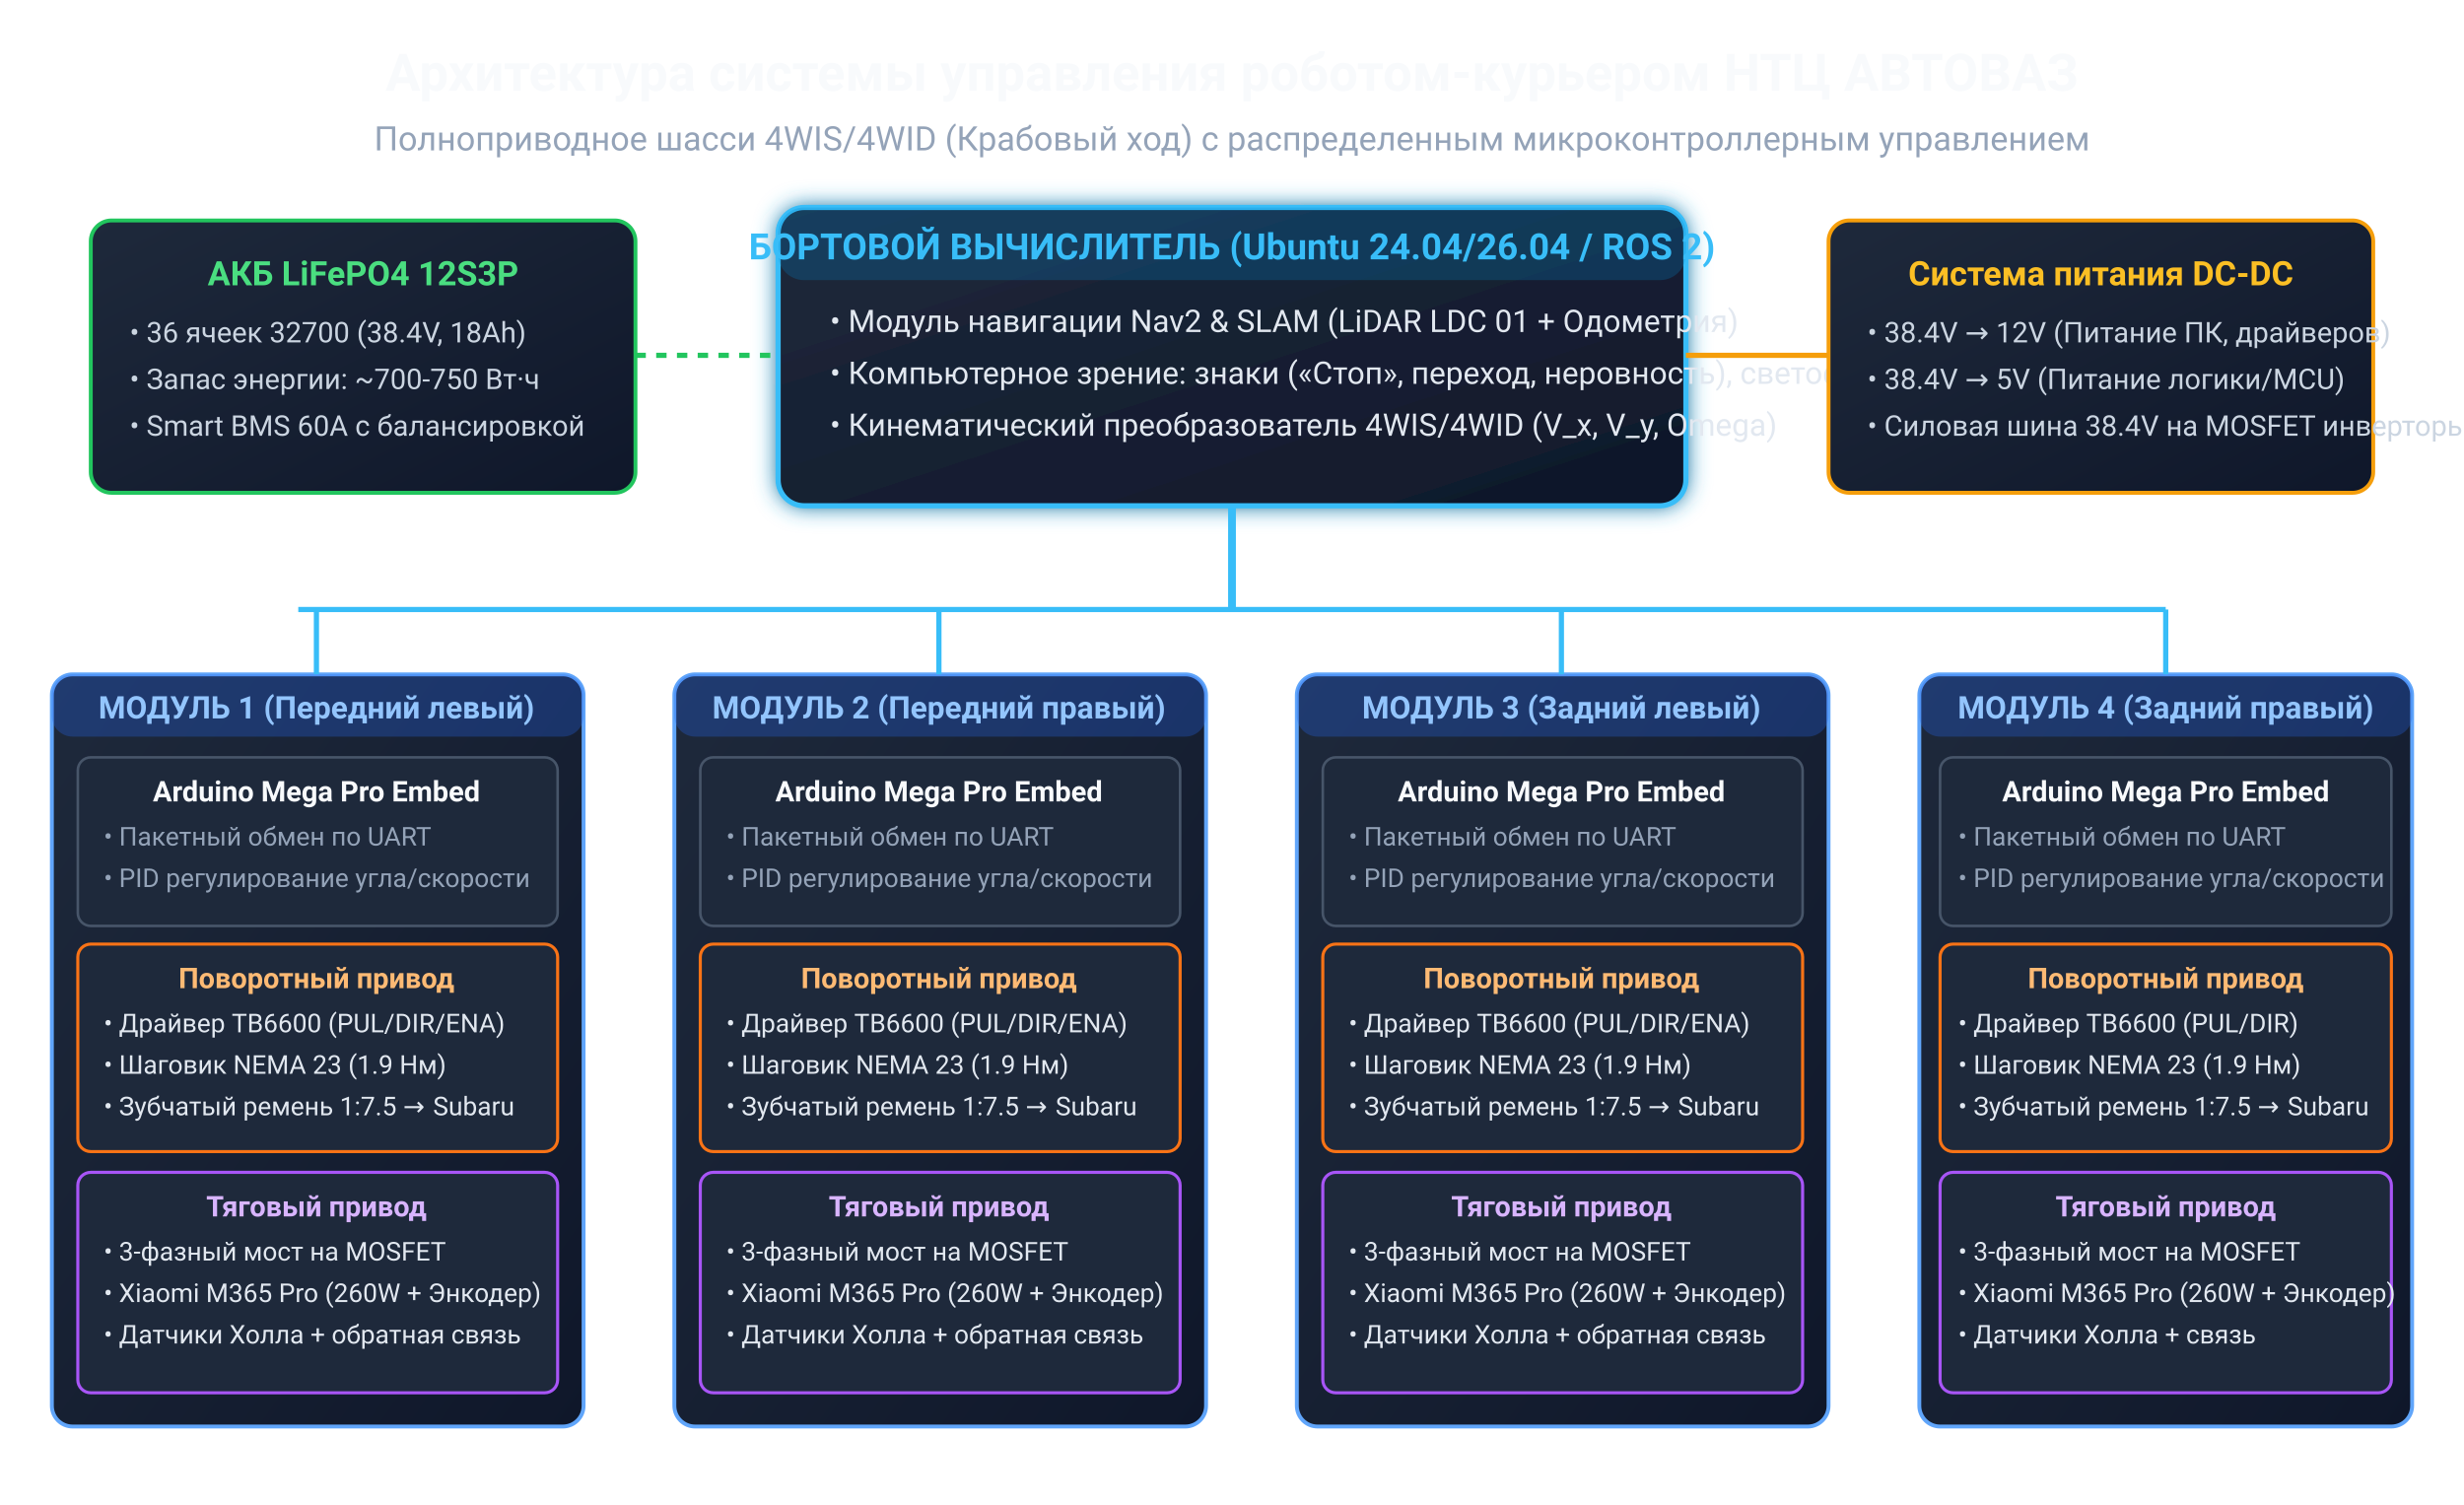
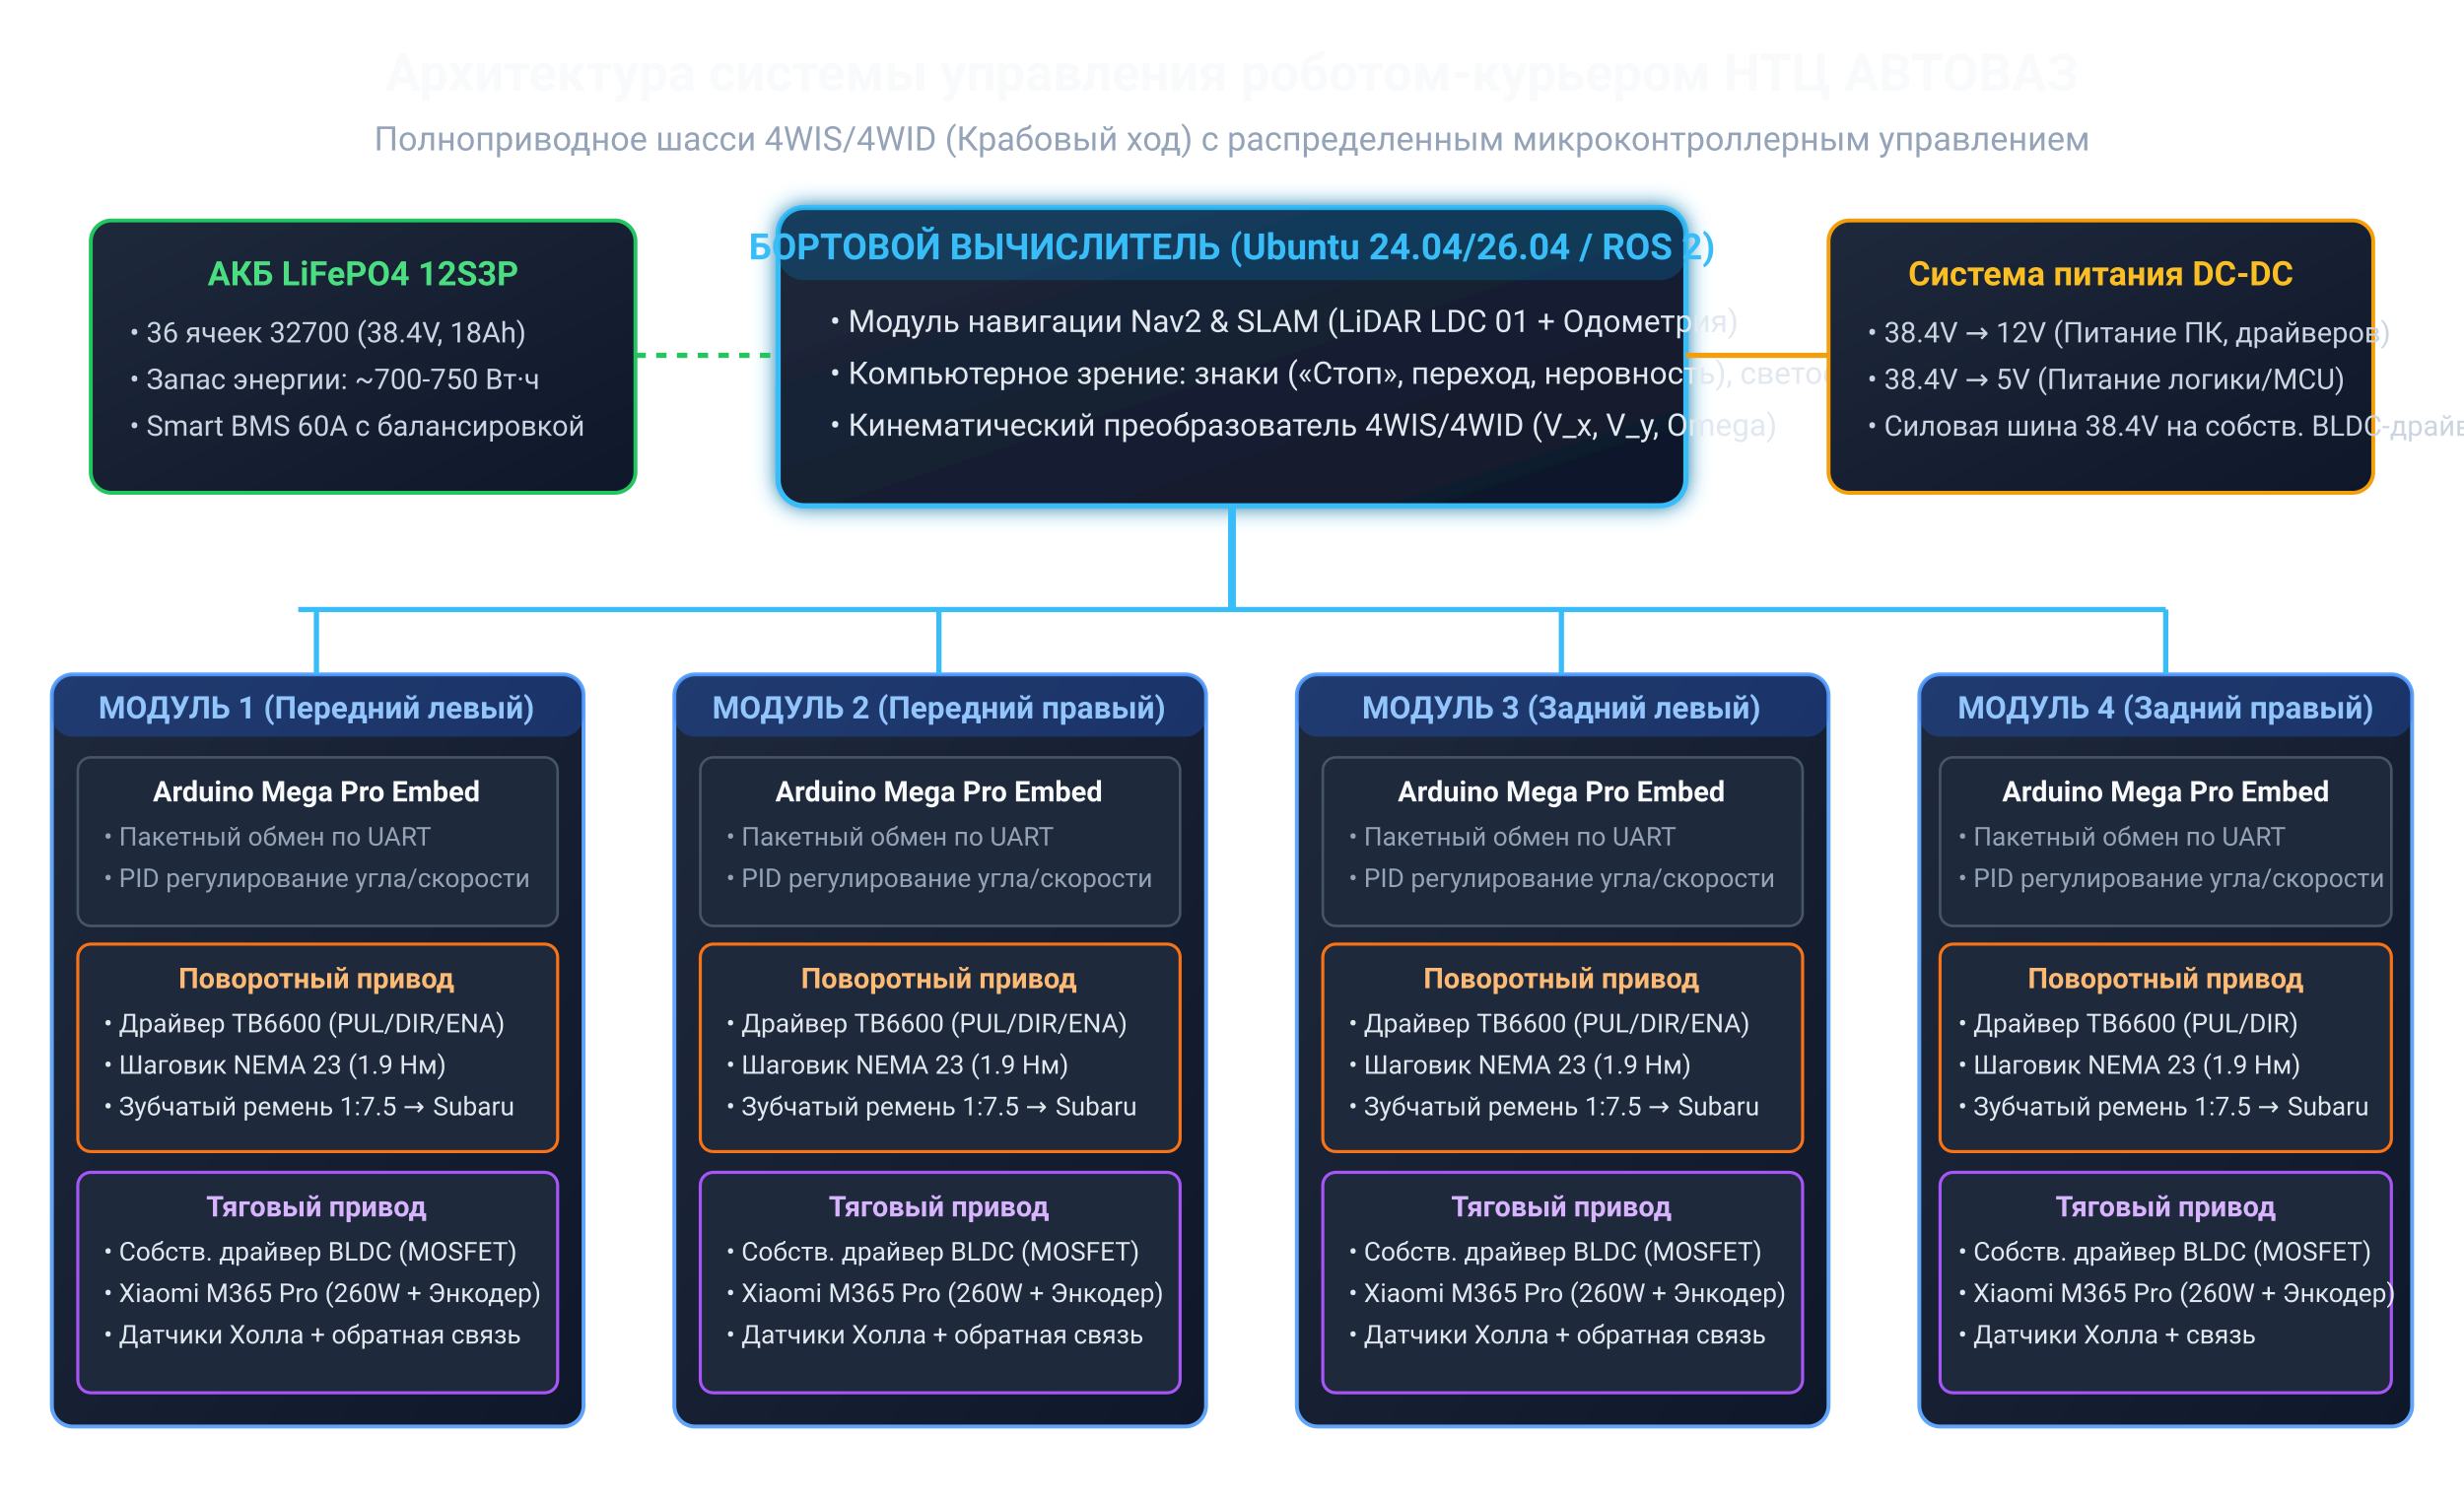
<svg xmlns="http://www.w3.org/2000/svg" viewBox="0 0 950 580" width="950" height="580" style="background:#0f172a; font-family:'Segoe UI',Roboto,sans-serif;">
  <defs>
    <linearGradient id="cardGrad" x1="0%" y1="0%" x2="100%" y2="100%">
      <stop offset="0%" stop-color="#1e293b" />
      <stop offset="100%" stop-color="#0f172a" />
    </linearGradient>
    <linearGradient id="accentGrad" x1="0%" y1="0%" x2="100%" y2="0%">
      <stop offset="0%" stop-color="#38bdf8" />
      <stop offset="100%" stop-color="#818cf8" />
    </linearGradient>
    <filter id="glow" x="-20%" y="-20%" width="140%" height="140%">
      <feGaussianBlur stdDeviation="4" result="blur" />
      <feComposite in="SourceGraphic" in2="blur" operator="over" />
    </filter>
  </defs>
  <text x="475" y="35" fill="#f8fafc" font-size="20" font-weight="bold" text-anchor="middle">Архитектура системы управления роботом-курьером НТЦ АВТОВАЗ</text>
  <text x="475" y="58" fill="#94a3b8" font-size="13" text-anchor="middle">Полноприводное шасси 4WIS/4WID (Крабовый ход) с распределенным микроконтроллерным управлением</text>
  <rect x="300" y="80" width="350" height="115" rx="10" fill="url(#cardGrad)" stroke="#38bdf8" stroke-width="2" filter="url(#glow)" />
  <rect x="300" y="80" width="350" height="28" rx="10" fill="#0284c7" opacity="0.25" />
  <text x="475" y="100" fill="#38bdf8" font-size="14" font-weight="bold" text-anchor="middle">БОРТОВОЙ ВЫЧИСЛИТЕЛЬ (Ubuntu 24.04/26.04 / ROS 2)</text>
  <text x="320" y="128" fill="#e2e8f0" font-size="12">• Модуль навигации Nav2 &amp; SLAM (LiDAR LDC 01 + Одометрия)</text>
  <text x="320" y="148" fill="#e2e8f0" font-size="12">• Компьютерное зрение: знаки («Стоп», переход, неровность), светофор</text>
  <text x="320" y="168" fill="#e2e8f0" font-size="12">• Кинематический преобразователь 4WIS/4WID (V_x, V_y, Omega)</text>
  <rect x="35" y="85" width="210" height="105" rx="8" fill="url(#cardGrad)" stroke="#22c55e" stroke-width="1.5" />
  <text x="140" y="110" fill="#4ade80" font-size="13" font-weight="bold" text-anchor="middle">АКБ LiFePO4 12S3P</text>
  <text x="50" y="132" fill="#cbd5e1" font-size="11">• 36 ячеек 32700 (38.4V, 18Ah)</text>
  <text x="50" y="150" fill="#cbd5e1" font-size="11">• Запас энергии: ~700-750 Вт·ч</text>
  <text x="50" y="168" fill="#cbd5e1" font-size="11">• Smart BMS 60A с балансировкой</text>
  <rect x="705" y="85" width="210" height="105" rx="8" fill="url(#cardGrad)" stroke="#f59e0b" stroke-width="1.5" />
  <text x="810" y="110" fill="#fbbf24" font-size="13" font-weight="bold" text-anchor="middle">Система питания DC-DC</text>
  <text x="720" y="132" fill="#cbd5e1" font-size="11">• 38.4V → 12V (Питание ПК, драйверов)</text>
  <text x="720" y="150" fill="#cbd5e1" font-size="11">• 38.4V → 5V (Питание логики/MCU)</text>
-   <text x="720" y="168" fill="#cbd5e1" font-size="11">• Силовая шина 38.4V на MOSFET инверторы</text>
+   <text x="720" y="168" fill="#cbd5e1" font-size="11">• Силовая шина 38.4V на собств. BLDC-драйверы</text>
  <path d="M 245 137 L 300 137" stroke="#22c55e" stroke-width="2" stroke-dasharray="4,4" />
  <path d="M 650 137 L 705 137" stroke="#f59e0b" stroke-width="2" />
  <line x1="475" y1="195" x2="475" y2="235" stroke="#38bdf8" stroke-width="3" />
  <line x1="115" y1="235" x2="835" y2="235" stroke="#38bdf8" stroke-width="2" />
  <g transform="translate(20, 260)">
    <rect width="205" height="290" rx="8" fill="url(#cardGrad)" stroke="#60a5fa" stroke-width="1.5" />
    <rect width="205" height="24" rx="8" fill="#2563eb" opacity="0.3" />
    <text x="102" y="17" fill="#93c5fd" font-size="12" font-weight="bold" text-anchor="middle">МОДУЛЬ 1 (Передний левый)</text>
    <rect x="10" y="32" width="185" height="65" rx="5" fill="#1e293b" stroke="#475569" />
    <text x="102" y="49" fill="#f8fafc" font-size="11" font-weight="bold" text-anchor="middle">Arduino Mega Pro Embed</text>
    <text x="20" y="66" fill="#94a3b8" font-size="10">• Пакетный обмен по UART</text>
    <text x="20" y="82" fill="#94a3b8" font-size="10">• PID регулирование угла/скорости</text>
    <rect x="10" y="104" width="185" height="80" rx="5" fill="#1e293b" stroke="#f97316" stroke-width="1.2" />
    <text x="102" y="121" fill="#fdba74" font-size="11" font-weight="bold" text-anchor="middle">Поворотный привод</text>
    <text x="20" y="138" fill="#e2e8f0" font-size="10">• Драйвер TB6600 (PUL/DIR/ENA)</text>
    <text x="20" y="154" fill="#e2e8f0" font-size="10">• Шаговик NEMA 23 (1.9 Нм)</text>
    <text x="20" y="170" fill="#e2e8f0" font-size="10">• Зубчатый ремень 1:7.5 → Subaru</text>
    <rect x="10" y="192" width="185" height="85" rx="5" fill="#1e293b" stroke="#a855f7" stroke-width="1.2" />
    <text x="102" y="209" fill="#d8b4fe" font-size="11" font-weight="bold" text-anchor="middle">Тяговый привод</text>
-     <text x="20" y="226" fill="#e2e8f0" font-size="10">• 3-фазный мост на MOSFET</text>
+     <text x="20" y="226" fill="#e2e8f0" font-size="10">• Собств. драйвер BLDC (MOSFET)</text>
    <text x="20" y="242" fill="#e2e8f0" font-size="10">• Xiaomi M365 Pro (260W + Энкодер)</text>
    <text x="20" y="258" fill="#e2e8f0" font-size="10">• Датчики Холла + обратная связь</text>
  </g>
  <g transform="translate(260, 260)">
    <rect width="205" height="290" rx="8" fill="url(#cardGrad)" stroke="#60a5fa" stroke-width="1.5" />
    <rect width="205" height="24" rx="8" fill="#2563eb" opacity="0.3" />
    <text x="102" y="17" fill="#93c5fd" font-size="12" font-weight="bold" text-anchor="middle">МОДУЛЬ 2 (Передний правый)</text>
    <rect x="10" y="32" width="185" height="65" rx="5" fill="#1e293b" stroke="#475569" />
    <text x="102" y="49" fill="#f8fafc" font-size="11" font-weight="bold" text-anchor="middle">Arduino Mega Pro Embed</text>
    <text x="20" y="66" fill="#94a3b8" font-size="10">• Пакетный обмен по UART</text>
    <text x="20" y="82" fill="#94a3b8" font-size="10">• PID регулирование угла/скорости</text>
    <rect x="10" y="104" width="185" height="80" rx="5" fill="#1e293b" stroke="#f97316" stroke-width="1.2" />
    <text x="102" y="121" fill="#fdba74" font-size="11" font-weight="bold" text-anchor="middle">Поворотный привод</text>
    <text x="20" y="138" fill="#e2e8f0" font-size="10">• Драйвер TB6600 (PUL/DIR/ENA)</text>
    <text x="20" y="154" fill="#e2e8f0" font-size="10">• Шаговик NEMA 23 (1.9 Нм)</text>
    <text x="20" y="170" fill="#e2e8f0" font-size="10">• Зубчатый ремень 1:7.5 → Subaru</text>
    <rect x="10" y="192" width="185" height="85" rx="5" fill="#1e293b" stroke="#a855f7" stroke-width="1.2" />
    <text x="102" y="209" fill="#d8b4fe" font-size="11" font-weight="bold" text-anchor="middle">Тяговый привод</text>
-     <text x="20" y="226" fill="#e2e8f0" font-size="10">• 3-фазный мост на MOSFET</text>
+     <text x="20" y="226" fill="#e2e8f0" font-size="10">• Собств. драйвер BLDC (MOSFET)</text>
    <text x="20" y="242" fill="#e2e8f0" font-size="10">• Xiaomi M365 Pro (260W + Энкодер)</text>
    <text x="20" y="258" fill="#e2e8f0" font-size="10">• Датчики Холла + обратная связь</text>
  </g>
  <g transform="translate(500, 260)">
    <rect width="205" height="290" rx="8" fill="url(#cardGrad)" stroke="#60a5fa" stroke-width="1.5" />
    <rect width="205" height="24" rx="8" fill="#2563eb" opacity="0.3" />
    <text x="102" y="17" fill="#93c5fd" font-size="12" font-weight="bold" text-anchor="middle">МОДУЛЬ 3 (Задний левый)</text>
    <rect x="10" y="32" width="185" height="65" rx="5" fill="#1e293b" stroke="#475569" />
    <text x="102" y="49" fill="#f8fafc" font-size="11" font-weight="bold" text-anchor="middle">Arduino Mega Pro Embed</text>
    <text x="20" y="66" fill="#94a3b8" font-size="10">• Пакетный обмен по UART</text>
    <text x="20" y="82" fill="#94a3b8" font-size="10">• PID регулирование угла/скорости</text>
    <rect x="10" y="104" width="185" height="80" rx="5" fill="#1e293b" stroke="#f97316" stroke-width="1.2" />
    <text x="102" y="121" fill="#fdba74" font-size="11" font-weight="bold" text-anchor="middle">Поворотный привод</text>
    <text x="20" y="138" fill="#e2e8f0" font-size="10">• Драйвер TB6600 (PUL/DIR/ENA)</text>
    <text x="20" y="154" fill="#e2e8f0" font-size="10">• Шаговик NEMA 23 (1.9 Нм)</text>
    <text x="20" y="170" fill="#e2e8f0" font-size="10">• Зубчатый ремень 1:7.5 → Subaru</text>
    <rect x="10" y="192" width="185" height="85" rx="5" fill="#1e293b" stroke="#a855f7" stroke-width="1.2" />
    <text x="102" y="209" fill="#d8b4fe" font-size="11" font-weight="bold" text-anchor="middle">Тяговый привод</text>
-     <text x="20" y="226" fill="#e2e8f0" font-size="10">• 3-фазный мост на MOSFET</text>
+     <text x="20" y="226" fill="#e2e8f0" font-size="10">• Собств. драйвер BLDC (MOSFET)</text>
    <text x="20" y="242" fill="#e2e8f0" font-size="10">• Xiaomi M365 Pro (260W + Энкодер)</text>
    <text x="20" y="258" fill="#e2e8f0" font-size="10">• Датчики Холла + обратная связь</text>
  </g>
  <g transform="translate(740, 260)">
    <rect width="190" height="290" rx="8" fill="url(#cardGrad)" stroke="#60a5fa" stroke-width="1.5" />
    <rect width="190" height="24" rx="8" fill="#2563eb" opacity="0.3" />
    <text x="95" y="17" fill="#93c5fd" font-size="12" font-weight="bold" text-anchor="middle">МОДУЛЬ 4 (Задний правый)</text>
    <rect x="8" y="32" width="174" height="65" rx="5" fill="#1e293b" stroke="#475569" />
    <text x="95" y="49" fill="#f8fafc" font-size="11" font-weight="bold" text-anchor="middle">Arduino Mega Pro Embed</text>
    <text x="15" y="66" fill="#94a3b8" font-size="10">• Пакетный обмен по UART</text>
    <text x="15" y="82" fill="#94a3b8" font-size="10">• PID регулирование угла/скорости</text>
    <rect x="8" y="104" width="174" height="80" rx="5" fill="#1e293b" stroke="#f97316" stroke-width="1.2" />
    <text x="95" y="121" fill="#fdba74" font-size="11" font-weight="bold" text-anchor="middle">Поворотный привод</text>
    <text x="15" y="138" fill="#e2e8f0" font-size="10">• Драйвер TB6600 (PUL/DIR)</text>
    <text x="15" y="154" fill="#e2e8f0" font-size="10">• Шаговик NEMA 23 (1.9 Нм)</text>
    <text x="15" y="170" fill="#e2e8f0" font-size="10">• Зубчатый ремень 1:7.5 → Subaru</text>
    <rect x="8" y="192" width="174" height="85" rx="5" fill="#1e293b" stroke="#a855f7" stroke-width="1.2" />
    <text x="95" y="209" fill="#d8b4fe" font-size="11" font-weight="bold" text-anchor="middle">Тяговый привод</text>
-     <text x="15" y="226" fill="#e2e8f0" font-size="10">• 3-фазный мост на MOSFET</text>
+     <text x="15" y="226" fill="#e2e8f0" font-size="10">• Собств. драйвер BLDC (MOSFET)</text>
    <text x="15" y="242" fill="#e2e8f0" font-size="10">• Xiaomi M365 Pro (260W + Энкодер)</text>
    <text x="15" y="258" fill="#e2e8f0" font-size="10">• Датчики Холла + связь</text>
  </g>
  <line x1="122" y1="235" x2="122" y2="260" stroke="#38bdf8" stroke-width="2" marker-end="url(#arrow)" />
  <line x1="362" y1="235" x2="362" y2="260" stroke="#38bdf8" stroke-width="2" marker-end="url(#arrow)" />
  <line x1="602" y1="235" x2="602" y2="260" stroke="#38bdf8" stroke-width="2" marker-end="url(#arrow)" />
  <line x1="835" y1="235" x2="835" y2="260" stroke="#38bdf8" stroke-width="2" marker-end="url(#arrow)" />
</svg>
